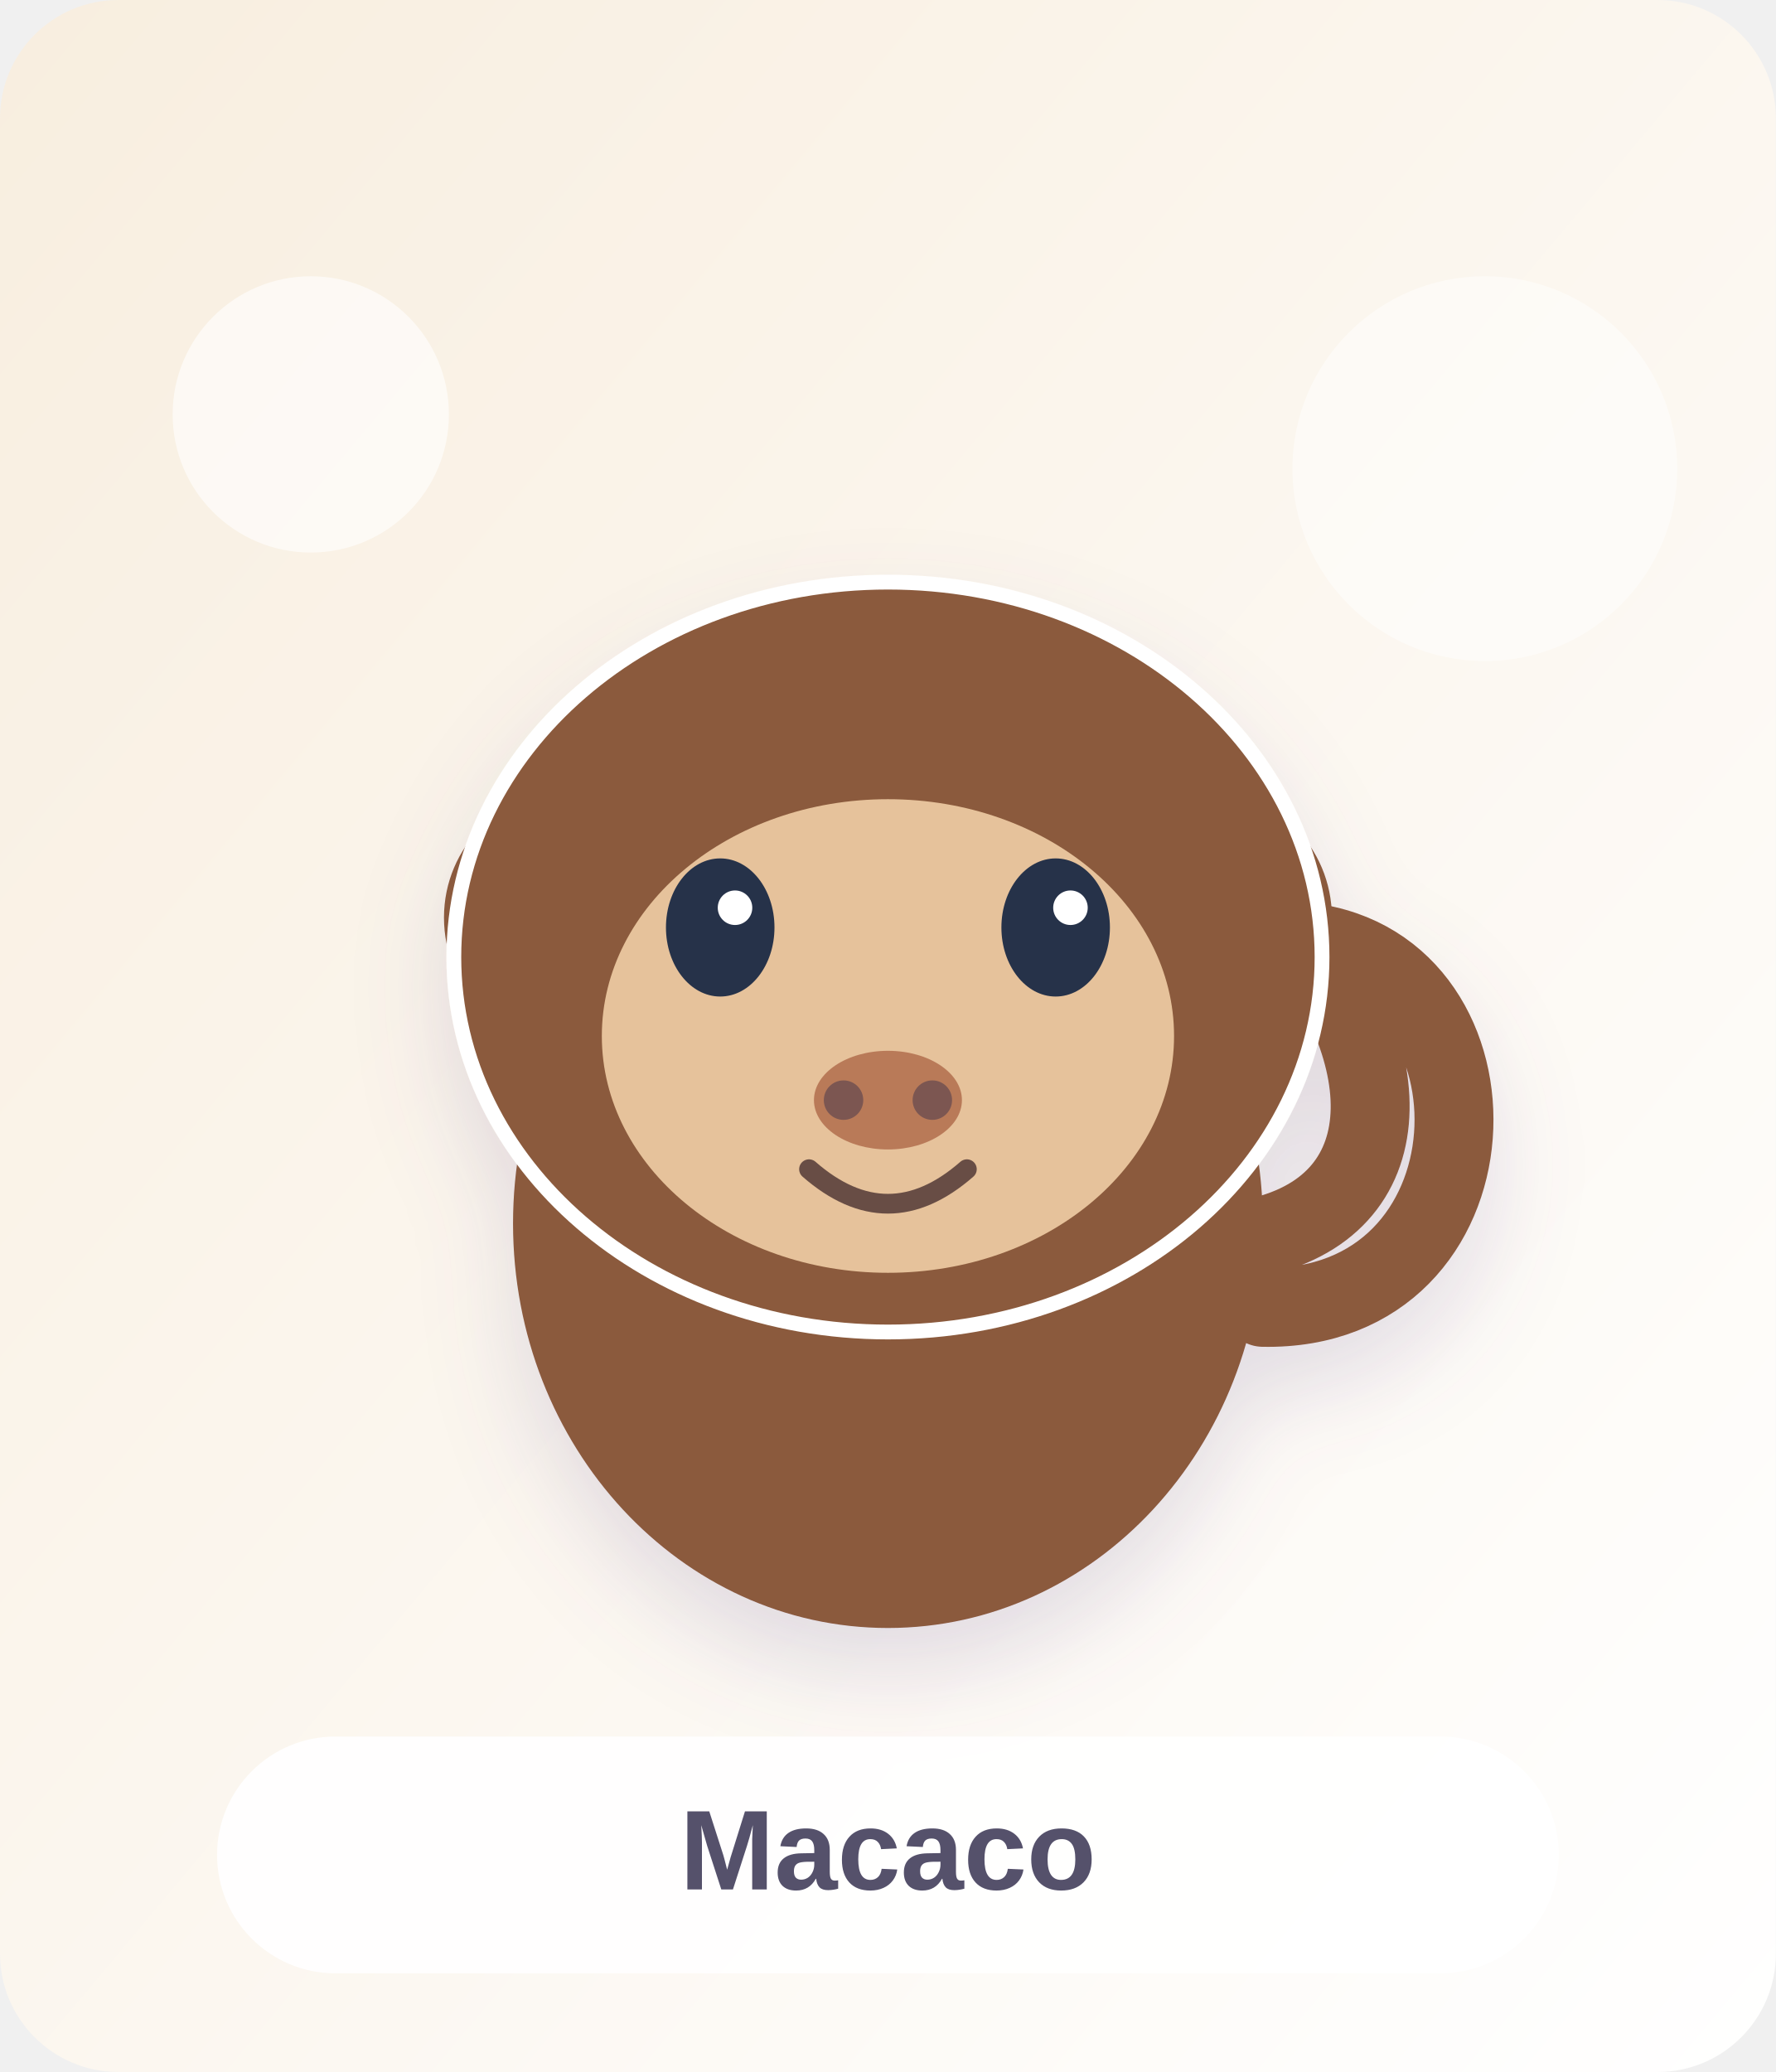
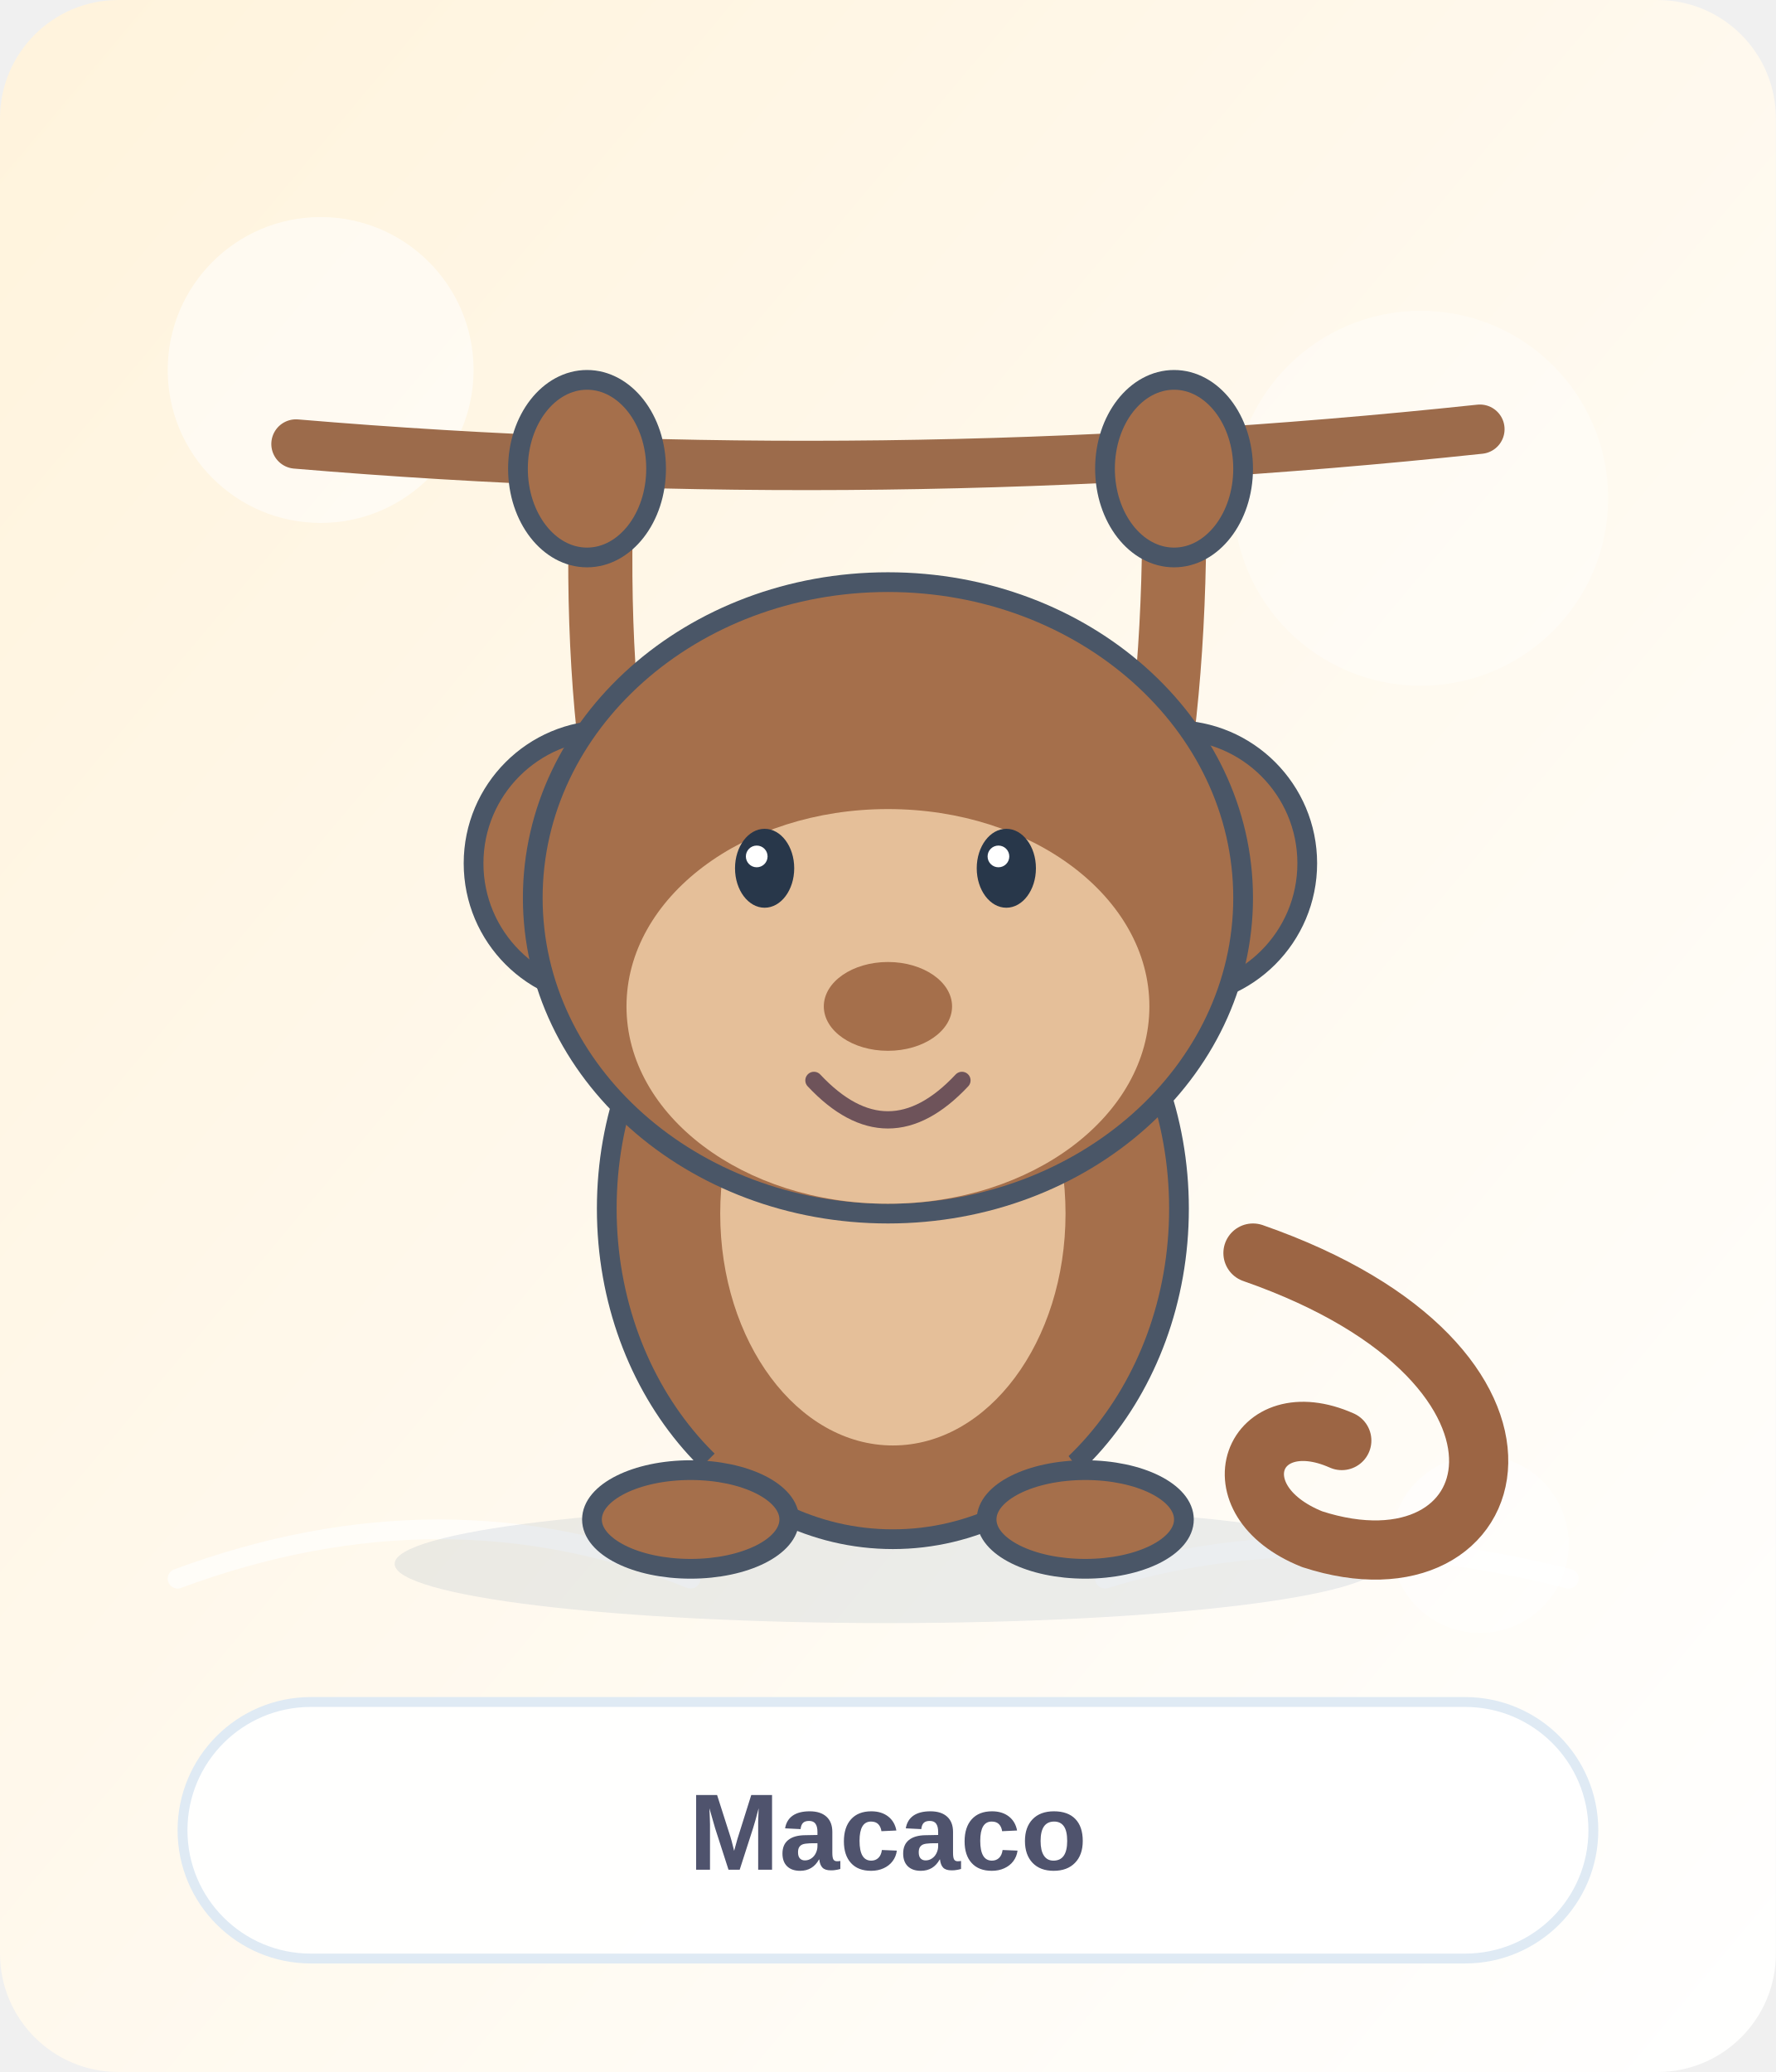
- <svg xmlns="http://www.w3.org/2000/svg" width="360" height="420" viewBox="0 0 360 420" role="img" aria-label="Ilustração de Macaco">
+ <svg xmlns="http://www.w3.org/2000/svg" width="360" height="420" viewBox="0 0 360 420" role="img" aria-label="Ilustração infantil de Macaco">
  <defs>
    <linearGradient id="bg" x1="0" y1="0" x2="1" y2="1">
-       <stop stop-color="#F8EEDF" />
+       <stop stop-color="#FFF3DC" />
      <stop offset="1" stop-color="#FFFFFF" />
    </linearGradient>
-     <filter id="shadow" x="-30%" y="-30%" width="160%" height="160%">
-       <feDropShadow dx="0" dy="9" stdDeviation="9" flood-color="#7D6C9C" flood-opacity=".20" />
-     </filter>
  </defs>
  <rect width="360" height="420" rx="24" fill="url(#bg)" />
-   <circle cx="63" cy="84" r="28" fill="#FFFFFF99" />
-   <circle cx="301" cy="95" r="39" fill="#FFFFFF77" />
-   <g filter="url(#shadow)">
-     <path d="M256 265 C305 266 307 196 265 191 C286 220 282 250 246 252" fill="none" stroke="#8B5A3C" stroke-width="16" stroke-linecap="round" />
-     <circle cx="116" cy="186" r="26" fill="#8B5A3C" />
-     <circle cx="244" cy="186" r="26" fill="#8B5A3C" />
-     <ellipse cx="180" cy="248" rx="76" ry="82" fill="#8B5A3C" />
-     <ellipse cx="180" cy="194" rx="88" ry="76" fill="#8B5A3C" stroke="#fff" stroke-width="3" />
-     <ellipse cx="180" cy="210" rx="58" ry="48" fill="#E6C29B" />
-     <ellipse cx="146" cy="188" rx="11" ry="14" fill="#26324A" />
-     <ellipse cx="214" cy="188" rx="11" ry="14" fill="#26324A" />
-     <circle cx="149" cy="184" r="3.5" fill="#fff" />
-     <circle cx="217" cy="184" r="3.5" fill="#fff" />
-     <ellipse cx="180" cy="223" rx="15" ry="10" fill="#B97A59" />
-     <circle cx="171" cy="223" r="4" fill="#7B5751" />
-     <circle cx="189" cy="223" r="4" fill="#7B5751" />
-     <path d="M164 237 Q180 251 196 237" fill="none" stroke="#684D44" stroke-width="4" stroke-linecap="round" />
+   <circle cx="65" cy="75" r="31" fill="#FFFFFF" opacity=".54" />
+   <circle cx="288" cy="101" r="38" fill="#FFFFFF" opacity=".35" />
+   <circle cx="300" cy="313" r="18" fill="#FFFFFF" opacity=".46" />
+   <path d="M36 320 Q90 300 140 320 M224 320 Q266 307 318 320" fill="none" stroke="#FFFFFF" stroke-opacity=".65" stroke-width="4" stroke-linecap="round" />
+   <ellipse cx="180" cy="317" rx="100" ry="12" fill="#6380A4" opacity=".13" />
+   <g>
+     <path d="M60 90 Q178 100 300 87" fill="none" stroke="#9C6B4B" stroke-width="10" stroke-linejoin="round" stroke-linecap="round" />
+     <path d="M254 254 C320 277 306 325 266 312 C246 304 254 284 272 292" fill="none" stroke="#9C6544" stroke-width="12" stroke-linejoin="round" stroke-linecap="round" />
+     <ellipse cx="181" cy="245" rx="58" ry="67" fill="#A56F4B" stroke="#4A5667" stroke-width="4" />
+     <ellipse cx="181" cy="246" rx="35" ry="47" fill="#E5BF99" stroke="none" stroke-width="0" />
+     <path d="M145 221 Q119 176 122 98 M214 221 Q239 177 238 99" fill="none" stroke="#A56F4B" stroke-width="13" stroke-linejoin="round" stroke-linecap="round" />
+     <ellipse cx="119" cy="95" rx="14" ry="18" fill="#A56F4B" stroke="#4A5667" stroke-width="4" />
+     <ellipse cx="238" cy="95" rx="14" ry="18" fill="#A56F4B" stroke="#4A5667" stroke-width="4" />
+     <circle cx="123" cy="175" r="27" fill="#A56F4B" stroke="#4A5667" stroke-width="4" />
+     <circle cx="238" cy="175" r="27" fill="#A56F4B" stroke="#4A5667" stroke-width="4" />
+     <circle cx="123" cy="175" r="13" fill="#D8A782" stroke="none" stroke-width="0" />
+     <circle cx="238" cy="175" r="13" fill="#D8A782" stroke="none" stroke-width="0" />
+     <ellipse cx="180" cy="182" rx="72" ry="64" fill="#A56F4B" stroke="#4A5667" stroke-width="4" />
+     <ellipse cx="180" cy="204" rx="53" ry="40" fill="#E5BF99" stroke="none" stroke-width="0" />
+     <ellipse cx="155" cy="176" rx="6" ry="8" fill="#28374A" stroke="none" stroke-width="0" />
+     <circle cx="153.4" cy="173.6" r="2.2" fill="#fff" stroke="none" stroke-width="0" />
+     <ellipse cx="204" cy="176" rx="6" ry="8" fill="#28374A" stroke="none" stroke-width="0" />
+     <circle cx="202.4" cy="173.6" r="2.2" fill="#fff" stroke="none" stroke-width="0" />
+     <ellipse cx="180" cy="204" rx="13" ry="9" fill="#A56F4B" stroke="none" stroke-width="0" />
+     <path d="M165 219 Q180 235 195 219" fill="none" stroke="#6E535A" stroke-width="3.5" stroke-linejoin="round" stroke-linecap="round" />
+     <path d="M157 291 L141 307 M206 291 L218 307" fill="none" stroke="#A56F4B" stroke-width="12" stroke-linejoin="round" stroke-linecap="round" />
+     <ellipse cx="140" cy="308" rx="20" ry="10" fill="#A56F4B" stroke="#4A5667" stroke-width="4" />
+     <ellipse cx="220" cy="308" rx="20" ry="10" fill="#A56F4B" stroke="#4A5667" stroke-width="4" />
  </g>
-   <rect x="44" y="352" width="272" height="48" rx="24" fill="#FFFFFFE9" />
-   <text x="180" y="383" font-family="Verdana,Arial,sans-serif" font-weight="bold" font-size="23" text-anchor="middle" fill="#55516B">Macaco</text>
+   <rect x="37" y="345" width="286" height="52" rx="26" fill="#FFFFFF" fill-opacity=".96" stroke="#DFEAF4" stroke-width="2" />
+   <text x="180" y="379" font-family="Verdana, Arial, sans-serif" font-weight="bold" font-size="22" text-anchor="middle" fill="#4F536D">Macaco</text>
</svg>
